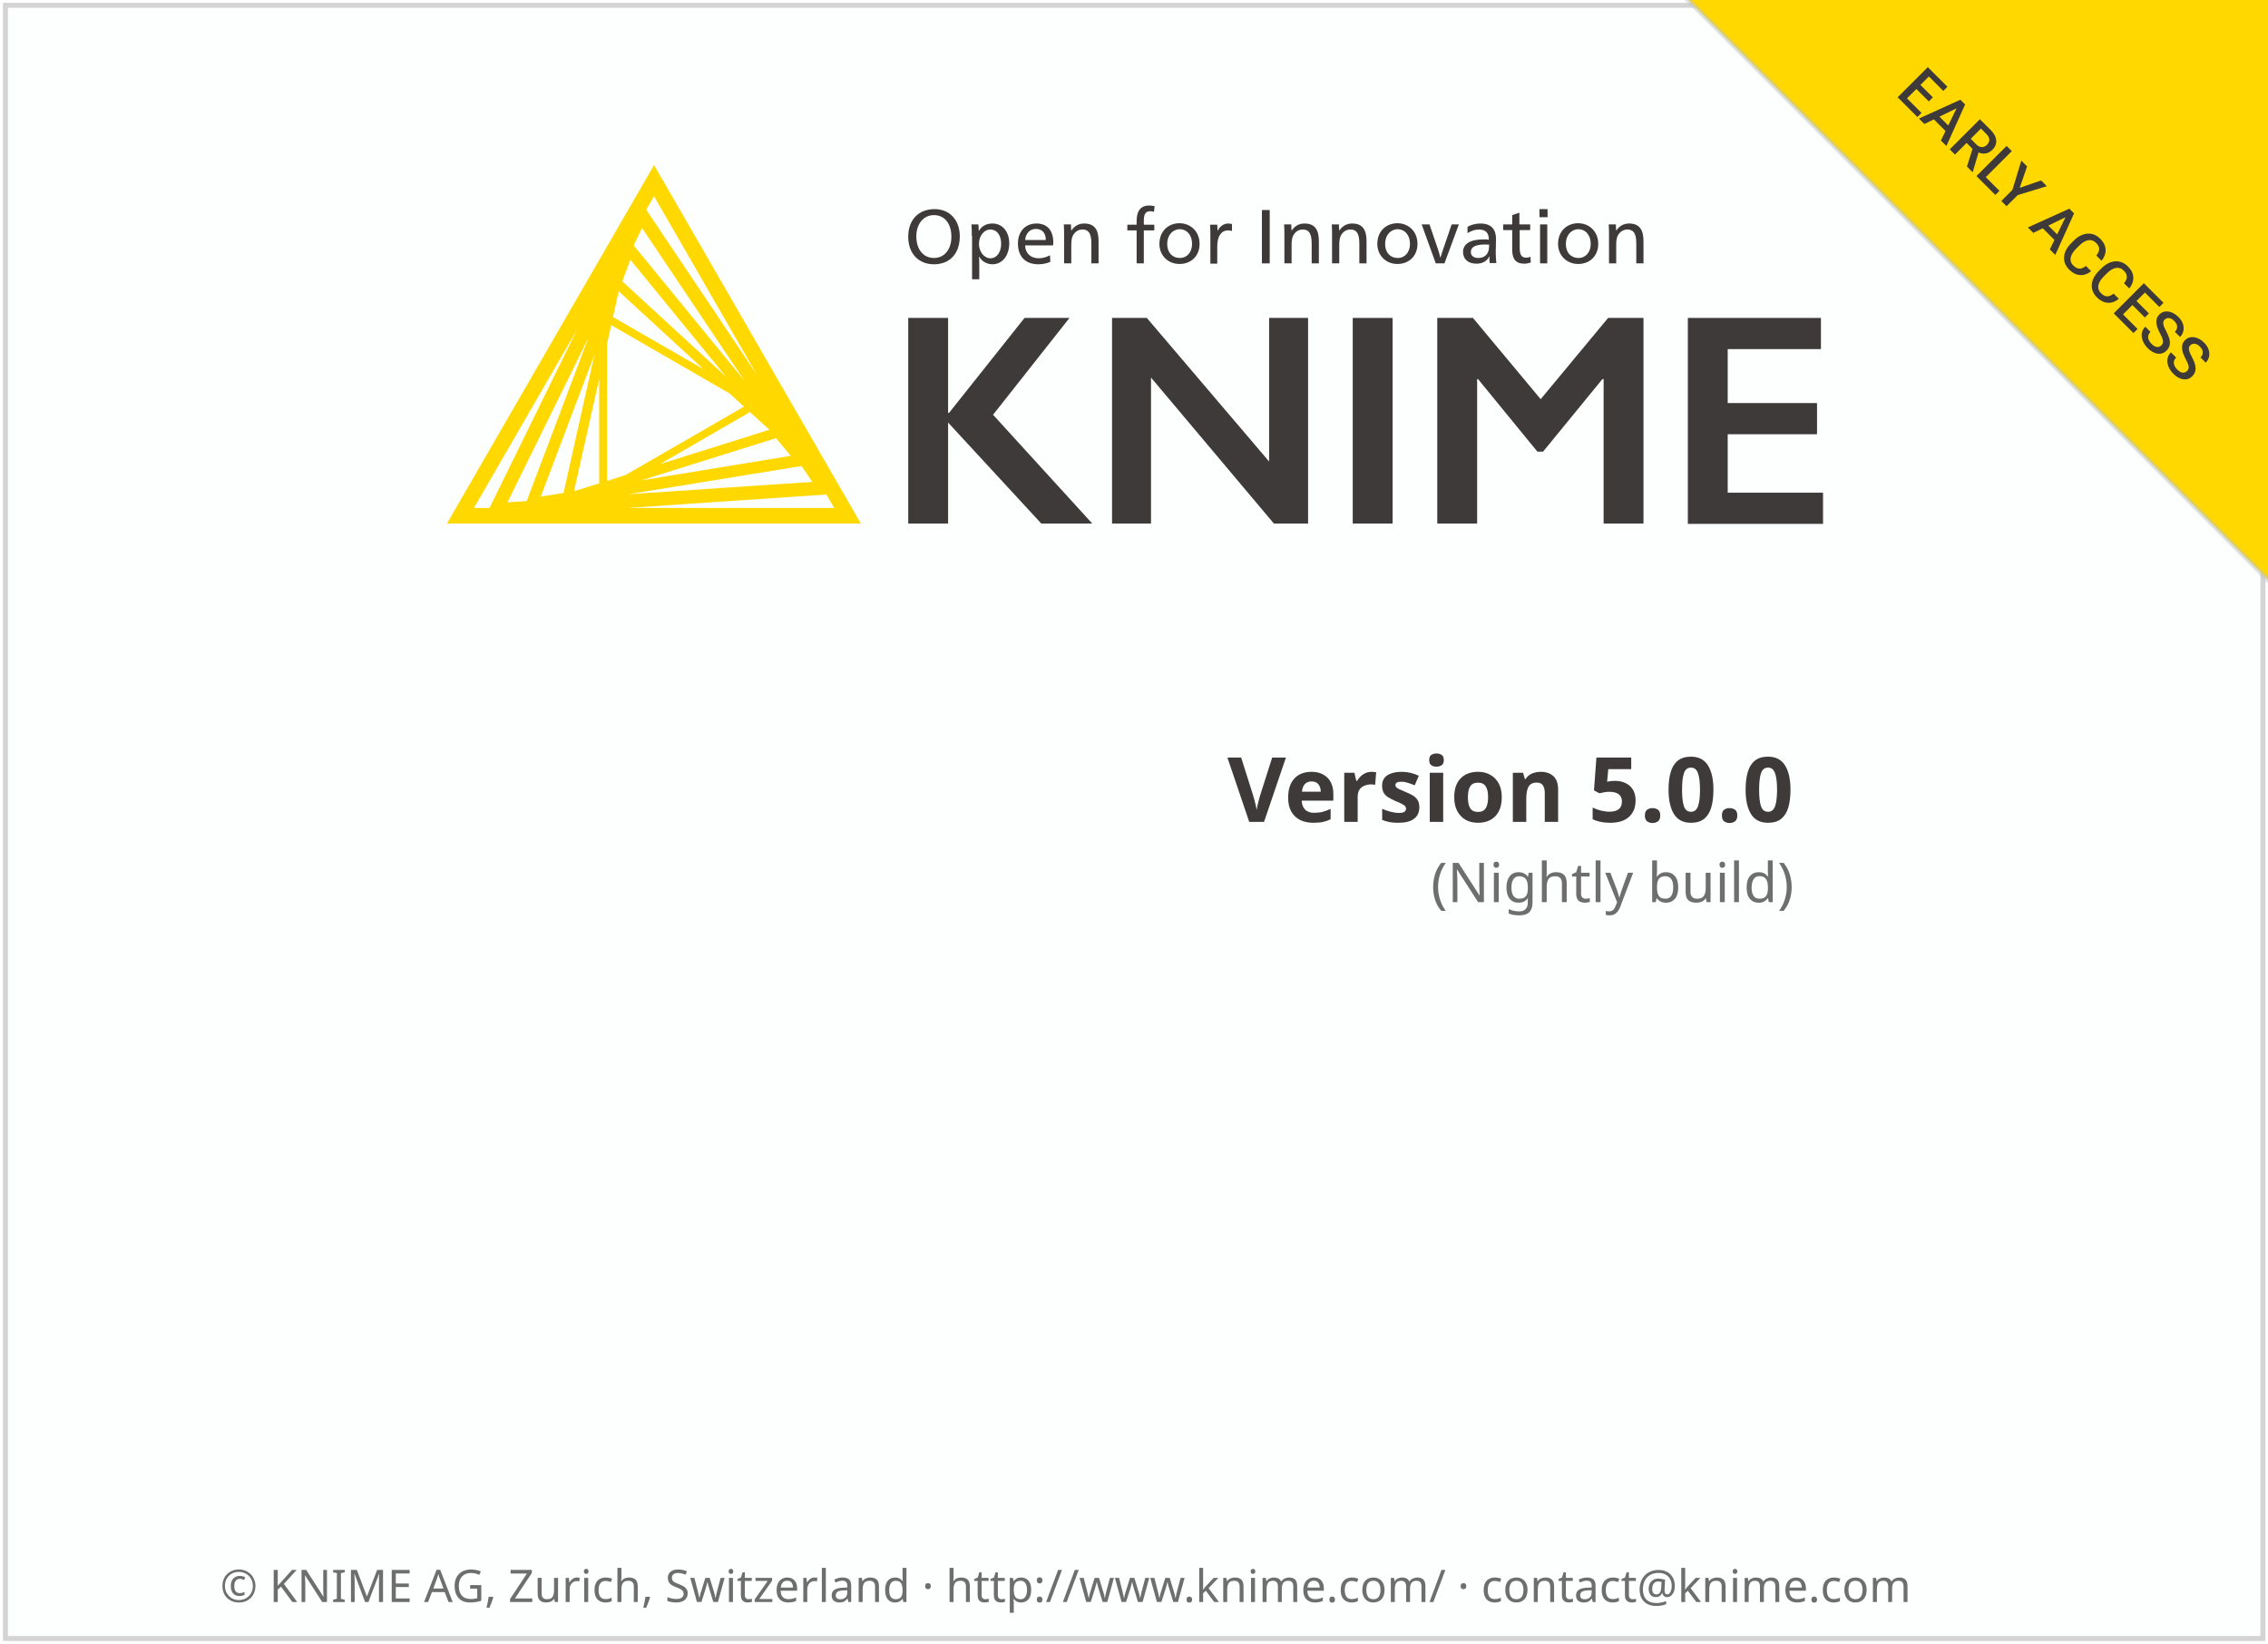
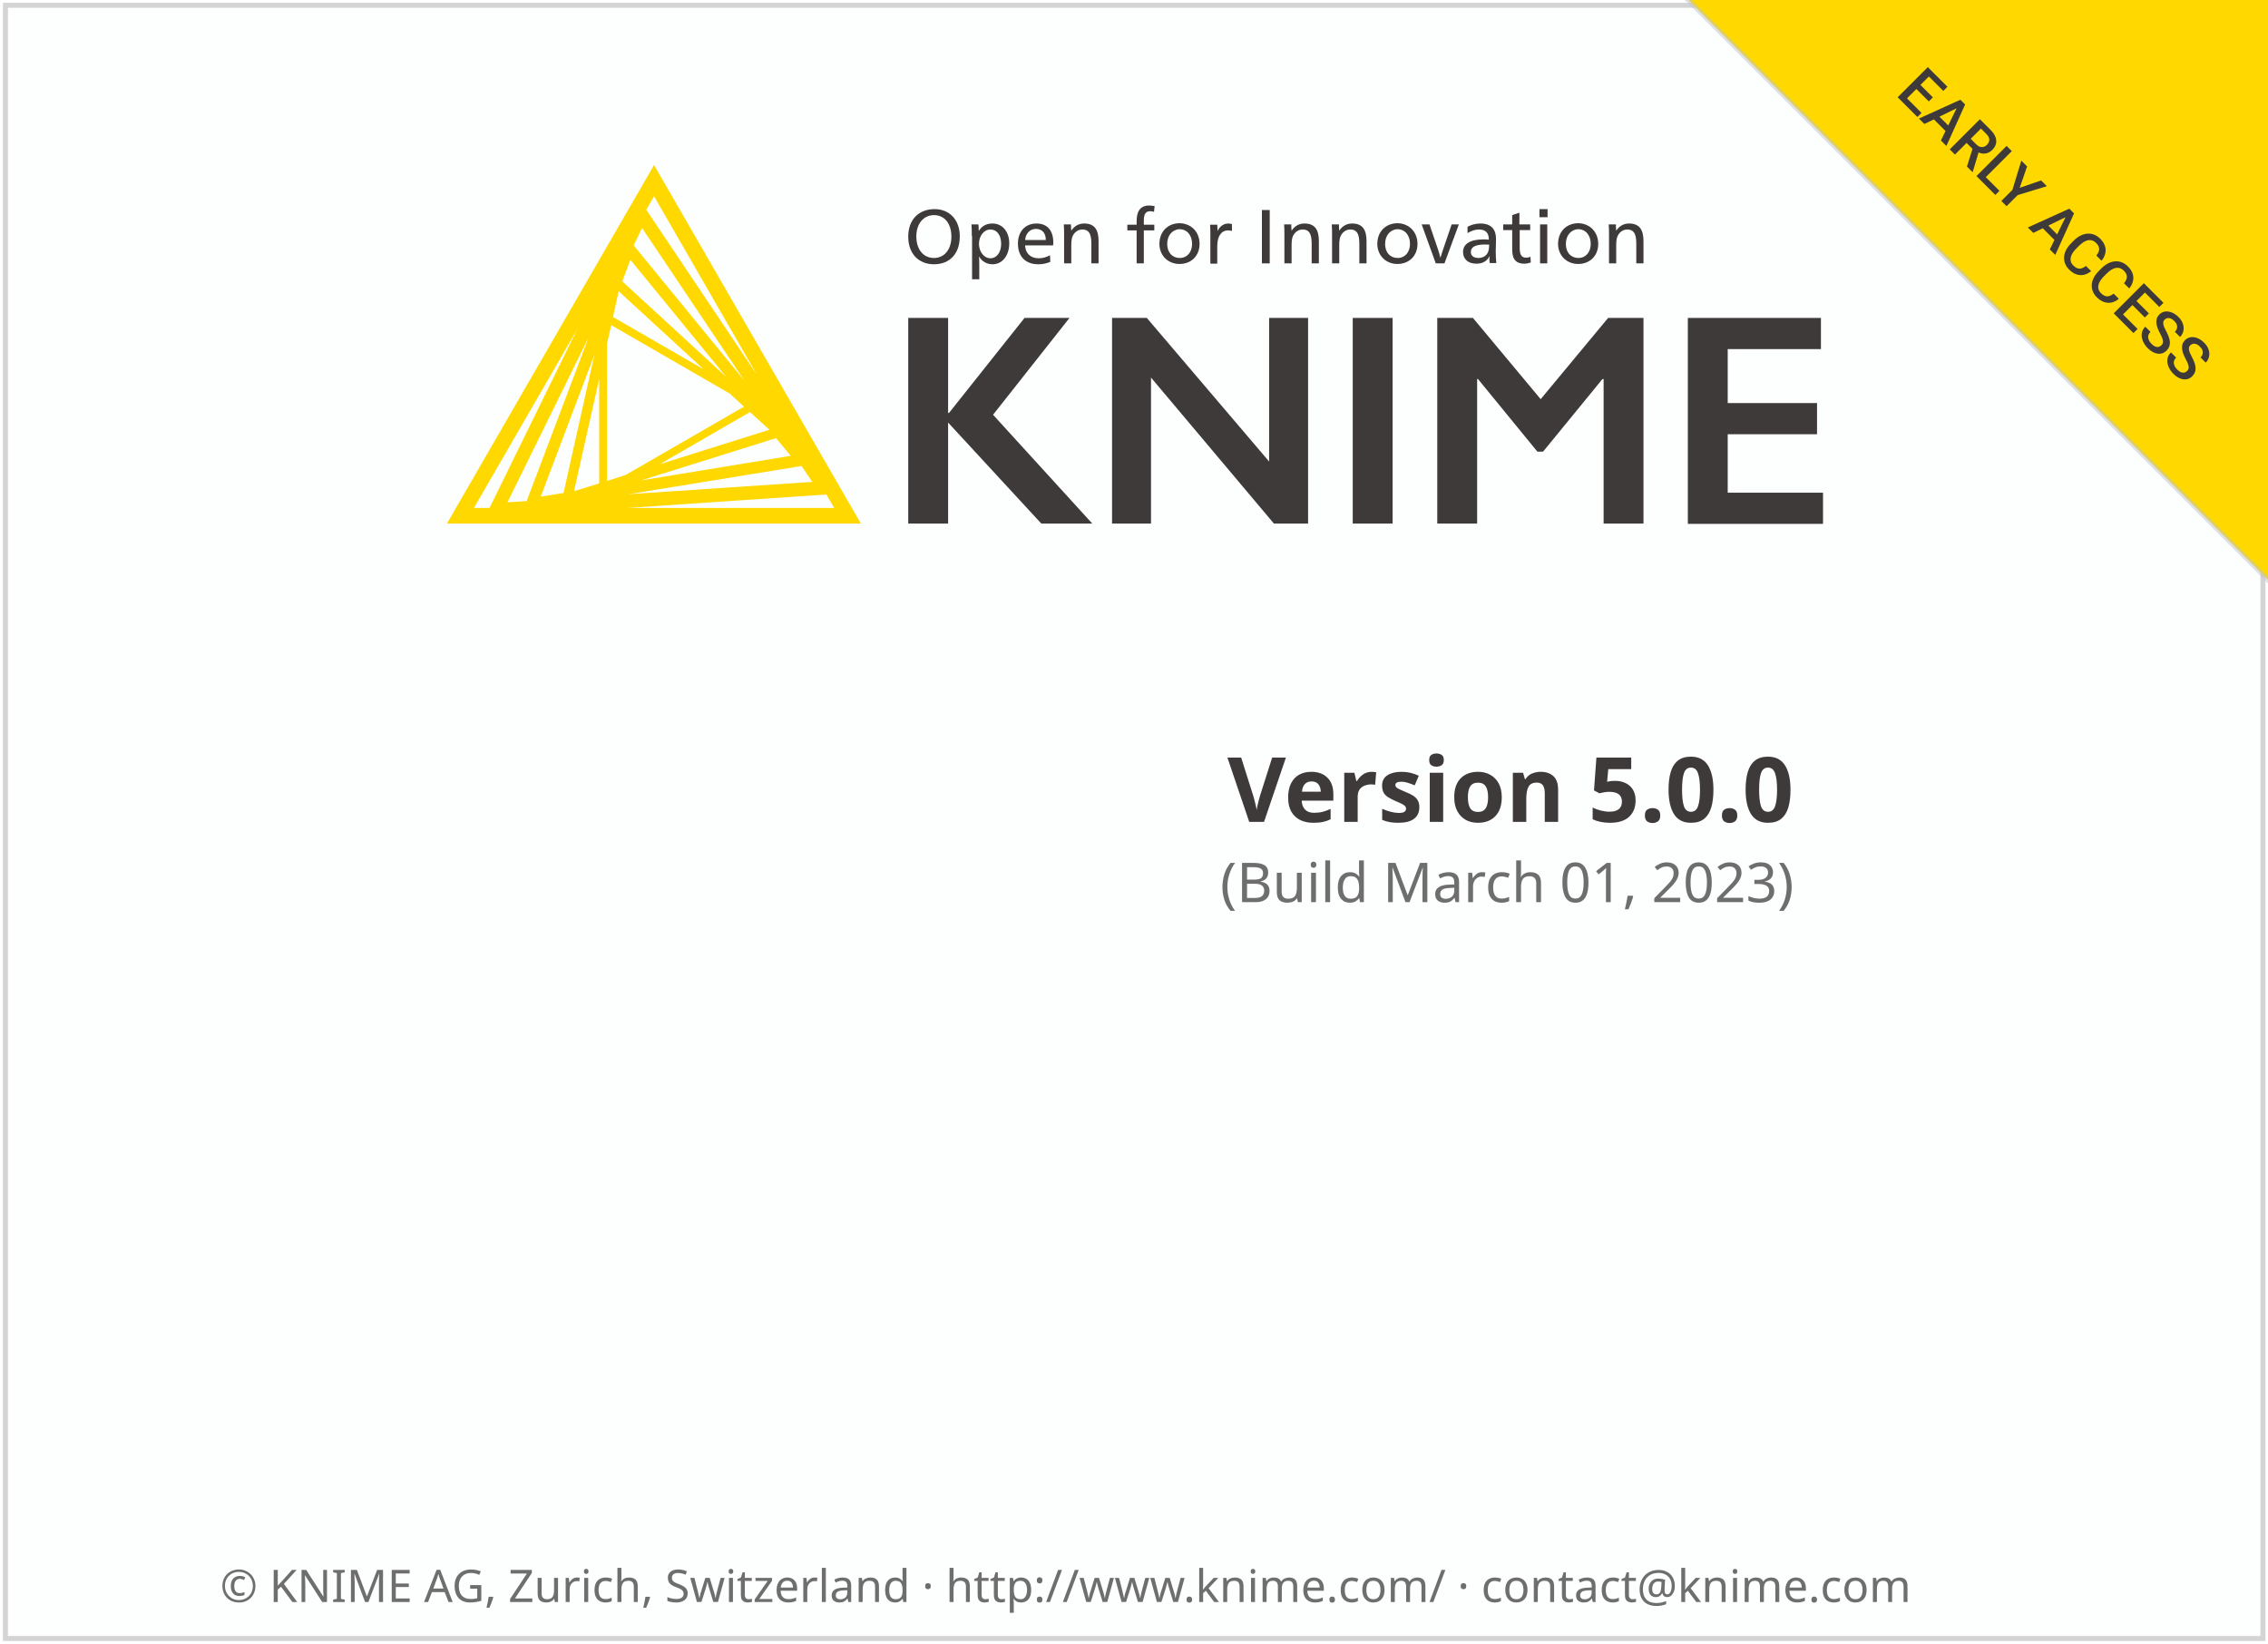
- <svg xmlns="http://www.w3.org/2000/svg" height="329" width="454" viewBox="0 0 454 329">
+ <svg xmlns="http://www.w3.org/2000/svg" height="329" viewBox="0 0 454 329" width="454">
  <g transform="translate(1.086609,119.656)">
-     <rect height="326.9" width="451.9" style="fill:#FDFEFE;stroke:#D5D4D4;stroke-width:1" x="0" y="-118.6" />
+     <rect height="326.9" style="fill:#FDFEFE;stroke:#D5D4D4;stroke-width:1" width="451.9" x="0" y="-118.6" />
    <g transform="translate(332,-123)">
      <path d="M125.5 124V0H1.5L125.5 124Z" fill="#FFD800" stroke="#C0C4C6" stroke-opacity="0.5" />
      <path d="M51.557 25.94L50.732 26.765L47.53 23.562L48.354 22.738L51.557 25.94ZM53.856 17.824L47.824 23.856L46.784 22.816L52.816 16.784L53.856 17.824ZM53.827 22.833L53.015 23.645L50.231 20.861L51.043 20.049L53.827 22.833ZM56.744 20.712L55.916 21.54L52.733 18.358L53.562 17.53L56.744 20.712Z" fill="#3E3A39" />
      <path d="M59.16 24.735L52.129 28.161L51.039 27.071L59.342 23.309L60.038 24.005L59.16 24.735ZM55.439 31.471L58.861 24.436L59.586 23.554L60.286 24.254L56.533 32.565L55.439 31.471ZM57.589 29.147L56.765 29.972L53.483 26.69L54.308 25.866L57.589 29.147Z" fill="#3E3A39" />
      <path d="M63.241 27.208L65.374 29.342C65.833 29.8 66.155 30.26 66.34 30.721C66.525 31.183 66.568 31.634 66.468 32.076C66.374 32.518 66.13 32.937 65.735 33.332C65.434 33.633 65.113 33.843 64.774 33.962C64.434 34.08 64.085 34.118 63.725 34.073C63.369 34.026 63.009 33.906 62.644 33.713L62.176 33.551L60.258 31.633L61.074 30.8L62.511 32.238C62.76 32.486 63.011 32.65 63.266 32.727C63.52 32.804 63.764 32.808 63.999 32.739C64.239 32.67 64.456 32.539 64.649 32.346C64.859 32.136 65 31.912 65.072 31.674C65.149 31.437 65.145 31.192 65.059 30.941C64.977 30.687 64.805 30.43 64.546 30.171L63.452 29.077L58.248 34.281L57.208 33.241L63.241 27.208ZM60.651 36.684L61.944 32.557L63.038 33.642L61.815 37.74L61.761 37.794L60.651 36.684Z" fill="#3E3A39" />
      <path d="M67.156 41.539L66.332 42.364L63.303 39.335L64.127 38.511L67.156 41.539ZM69.625 33.593L63.593 39.625L62.553 38.585L68.585 32.553L69.625 33.593Z" fill="#3E3A39" />
      <path d="M72.691 36.659L71.212 40.939L75.492 39.459L76.644 40.611L70.802 42.393L68.581 44.614L67.533 43.565L69.754 41.345L71.535 35.503L72.691 36.659Z" fill="#3E3A39" />
      <path d="M80.961 46.536L73.93 49.963L72.84 48.873L81.143 45.111L81.84 45.807L80.961 46.536ZM77.24 53.273L80.663 46.238L81.388 45.355L82.088 46.056L78.334 54.367L77.24 53.273ZM79.391 50.949L78.566 51.773L75.285 48.492L76.109 47.667L79.391 50.949Z" fill="#3E3A39" />
      <path d="M84.47 56.575L85.506 57.611C85.078 57.973 84.615 58.214 84.118 58.336C83.624 58.455 83.118 58.433 82.602 58.27C82.085 58.107 81.584 57.782 81.098 57.296C80.725 56.923 80.456 56.521 80.29 56.09C80.127 55.657 80.062 55.211 80.095 54.752C80.131 54.291 80.268 53.828 80.505 53.364C80.746 52.903 81.083 52.455 81.516 52.022L82.018 51.52C82.451 51.087 82.9 50.751 83.364 50.514C83.831 50.279 84.296 50.145 84.76 50.112C85.227 50.076 85.677 50.142 86.111 50.311C86.547 50.482 86.955 50.757 87.333 51.135C87.814 51.616 88.132 52.11 88.286 52.618C88.441 53.127 88.453 53.628 88.324 54.122C88.197 54.62 87.952 55.09 87.59 55.535L86.554 54.499C86.787 54.212 86.948 53.929 87.039 53.65C87.133 53.374 87.139 53.098 87.056 52.821C86.976 52.542 86.791 52.258 86.501 51.968C86.263 51.73 86.012 51.567 85.746 51.479C85.481 51.391 85.204 51.373 84.914 51.425C84.624 51.478 84.323 51.599 84.01 51.79C83.704 51.98 83.39 52.236 83.07 52.556L82.56 53.066C82.257 53.37 82.007 53.672 81.811 53.973C81.62 54.274 81.491 54.568 81.425 54.856C81.362 55.146 81.368 55.426 81.446 55.697C81.523 55.967 81.683 56.224 81.927 56.467C82.222 56.763 82.508 56.955 82.784 57.043C83.063 57.134 83.339 57.137 83.613 57.052C83.892 56.966 84.178 56.807 84.47 56.575Z" fill="#3E3A39" />
      <path d="M90.014 62.119L91.05 63.154C90.622 63.516 90.159 63.758 89.662 63.88C89.167 63.998 88.662 63.976 88.145 63.813C87.629 63.65 87.128 63.326 86.641 62.84C86.269 62.467 85.999 62.065 85.834 61.634C85.671 61.2 85.606 60.754 85.639 60.296C85.675 59.834 85.811 59.372 86.049 58.908C86.289 58.447 86.626 57.999 87.06 57.565L87.561 57.064C87.995 56.63 88.444 56.295 88.908 56.057C89.375 55.822 89.84 55.688 90.304 55.655C90.771 55.619 91.221 55.686 91.655 55.854C92.091 56.025 92.499 56.3 92.877 56.679C93.358 57.159 93.675 57.654 93.83 58.162C93.985 58.67 93.997 59.172 93.867 59.666C93.74 60.163 93.496 60.634 93.134 61.079L92.098 60.043C92.33 59.756 92.492 59.473 92.583 59.194C92.677 58.917 92.682 58.641 92.599 58.365C92.519 58.086 92.334 57.801 92.044 57.511C91.807 57.274 91.555 57.111 91.29 57.023C91.025 56.934 90.747 56.916 90.457 56.969C90.167 57.021 89.866 57.143 89.554 57.333C89.248 57.524 88.934 57.779 88.614 58.1L88.104 58.609C87.8 58.913 87.55 59.216 87.354 59.517C87.163 59.818 87.035 60.112 86.969 60.399C86.905 60.689 86.912 60.97 86.99 61.24C87.067 61.511 87.227 61.768 87.47 62.011C87.766 62.306 88.052 62.498 88.328 62.587C88.607 62.678 88.883 62.681 89.156 62.595C89.435 62.51 89.721 62.351 90.014 62.119Z" fill="#3E3A39" />
      <path d="M94.804 69.187L93.979 70.011L90.776 66.809L91.601 65.984L94.804 69.187ZM97.103 61.071L91.07 67.103L90.031 66.063L96.063 60.031L97.103 61.071ZM97.074 66.08L96.262 66.892L93.478 64.107L94.29 63.295L97.074 66.08ZM99.991 63.958L99.162 64.787L95.98 61.605L96.809 60.776L99.991 63.958Z" fill="#3E3A39" />
      <path d="M99.556 72.481C99.68 72.357 99.771 72.227 99.829 72.091C99.89 71.959 99.913 71.805 99.9 71.632C99.886 71.457 99.831 71.248 99.734 71.002C99.643 70.756 99.506 70.462 99.324 70.119C99.125 69.744 98.958 69.38 98.823 69.03C98.693 68.679 98.61 68.342 98.574 68.019C98.541 67.693 98.568 67.386 98.657 67.099C98.748 66.809 98.918 66.54 99.166 66.291C99.412 66.045 99.687 65.873 99.991 65.773C100.297 65.676 100.619 65.65 100.956 65.694C101.299 65.739 101.641 65.852 101.984 66.034C102.329 66.214 102.66 66.462 102.978 66.78C103.426 67.227 103.728 67.695 103.885 68.184C104.046 68.676 104.073 69.148 103.968 69.601C103.866 70.057 103.647 70.454 103.31 70.79L102.278 69.759C102.477 69.56 102.609 69.342 102.676 69.104C102.747 68.867 102.742 68.618 102.659 68.358C102.579 68.102 102.409 67.843 102.149 67.584C101.904 67.338 101.662 67.171 101.424 67.082C101.187 66.994 100.965 66.973 100.757 67.02C100.55 67.067 100.367 67.171 100.206 67.331C100.093 67.444 100.016 67.574 99.974 67.72C99.936 67.864 99.93 68.03 99.958 68.218C99.988 68.403 100.05 68.611 100.144 68.843C100.238 69.075 100.364 69.333 100.521 69.618C100.756 70.052 100.937 70.454 101.064 70.824C101.194 71.191 101.266 71.534 101.279 71.851C101.293 72.169 101.245 72.466 101.134 72.742C101.027 73.015 100.851 73.274 100.608 73.517C100.354 73.771 100.074 73.949 99.767 74.051C99.463 74.151 99.144 74.177 98.81 74.13C98.481 74.083 98.146 73.966 97.803 73.778C97.466 73.59 97.136 73.334 96.813 73.011C96.523 72.721 96.276 72.397 96.071 72.037C95.87 71.681 95.733 71.31 95.661 70.923C95.592 70.534 95.609 70.152 95.711 69.779C95.816 69.404 96.029 69.056 96.349 68.735L97.389 69.775C97.193 69.972 97.059 70.172 96.987 70.376C96.918 70.583 96.9 70.792 96.933 71.002C96.969 71.209 97.046 71.413 97.165 71.615C97.287 71.819 97.44 72.014 97.625 72.199C97.868 72.442 98.106 72.611 98.338 72.705C98.573 72.801 98.793 72.829 99.001 72.787C99.208 72.746 99.393 72.644 99.556 72.481Z" fill="#3E3A39" />
      <path d="M104.693 77.618C104.818 77.494 104.909 77.364 104.967 77.229C105.028 77.096 105.051 76.943 105.037 76.769C105.023 76.595 104.968 76.385 104.872 76.139C104.78 75.894 104.644 75.599 104.461 75.257C104.262 74.881 104.095 74.518 103.96 74.167C103.83 73.816 103.747 73.479 103.711 73.156C103.678 72.83 103.706 72.524 103.794 72.236C103.885 71.946 104.055 71.677 104.304 71.428C104.55 71.183 104.825 71.01 105.128 70.911C105.435 70.814 105.757 70.788 106.094 70.832C106.436 70.876 106.779 70.989 107.121 71.172C107.467 71.351 107.798 71.6 108.116 71.917C108.563 72.365 108.866 72.833 109.023 73.322C109.183 73.814 109.211 74.286 109.106 74.739C109.004 75.195 108.784 75.591 108.447 75.928L107.415 74.896C107.614 74.698 107.747 74.479 107.813 74.242C107.885 74.004 107.88 73.756 107.797 73.496C107.717 73.239 107.547 72.981 107.287 72.721C107.041 72.475 106.8 72.308 106.562 72.22C106.324 72.132 106.102 72.111 105.895 72.158C105.688 72.205 105.504 72.308 105.344 72.468C105.231 72.582 105.153 72.712 105.112 72.858C105.073 73.001 105.068 73.167 105.095 73.355C105.126 73.54 105.188 73.749 105.282 73.981C105.376 74.213 105.501 74.471 105.659 74.755C105.894 75.189 106.074 75.591 106.202 75.961C106.331 76.329 106.403 76.671 106.417 76.989C106.431 77.306 106.382 77.603 106.272 77.879C106.164 78.153 105.989 78.411 105.746 78.654C105.492 78.908 105.211 79.087 104.905 79.189C104.601 79.288 104.282 79.314 103.948 79.267C103.619 79.221 103.283 79.103 102.941 78.915C102.604 78.727 102.274 78.472 101.951 78.149C101.661 77.859 101.413 77.534 101.209 77.175C101.007 76.819 100.871 76.447 100.799 76.061C100.73 75.671 100.746 75.29 100.848 74.917C100.953 74.541 101.166 74.193 101.487 73.873L102.526 74.913C102.33 75.109 102.196 75.309 102.125 75.514C102.056 75.721 102.038 75.929 102.071 76.139C102.107 76.347 102.184 76.551 102.303 76.752C102.424 76.957 102.578 77.152 102.763 77.337C103.006 77.58 103.243 77.748 103.475 77.842C103.71 77.939 103.931 77.966 104.138 77.925C104.345 77.884 104.53 77.781 104.693 77.618Z" fill="#3E3A39" />
    </g>
    <text style="font-size:9px;fill:#6E6E6E;font-family:sans-serif;" x="43" y="201">© KNIME AG, Zurich, Switzerland · http://www.knime.com/ · contact@knime.com</text>
    <text id="KNIME-Version" style="font-size:18px;text-align:end;text-anchor:end;fill:#3E3A39;font-family:sans-serif;font-weight:bold" x="358" y="44.844">
      <tspan style="text-align:end;text-anchor:end">Version 5.0.0</tspan>
    </text>
    <text id="KNIME-Builddate" style="font-size:11px;text-align:end;text-anchor:end;fill:#6E6E6E;font-family:sans-serif" x="358" y="60.917">
-       <tspan style="text-align:end;text-anchor:end">(Nightly build)</tspan>
+       <tspan style="text-align:end;text-anchor:end">(Build March 01, 2023)</tspan>
    </text>
    <g transform="matrix(0.60,0,0,0.60,75,-100)">
      <path class="yellow" d="m 91.4,22.3 -69.1,119.6 138.1,0 -69,-119.6 z m -15.7,105.4 0,-45.7 1.4,-6.3 39.5,22.8 4.8,4.4 -39.5,22.8 -6.2,2 z m 2,-54.7 1.9,-8.6 28.3,26 L 77.7,73 Z m -4.6,55.5 -8.4,2.6 8.4,-37.5 0,34.9 z m 50.3,-23.8 6.5,5.9 -36.6,11.5 30.1,-17.4 z M 80.8,61.1 83.5,53.9 115.5,93 80.8,61.1 Z m -19.6,70.6 -7.6,1.2 17.9,-47.3 -10.3,46.1 z m 70.9,-18.3 4.9,5.9 -49.9,8.2 45,-14.1 z m -47.5,-64.3 2.8,-5.8 34.2,51 -37,-45.2 z m -35.7,85.3 -6.4,0.4 27.1,-55.1 -20.7,54.7 z m 91.7,-11.7 3.6,5.3 -61.3,4.1 57.7,-9.4 z m -14.8,-30.3 -37,-55.2 2.6,-4.5 34.4,59.7 z M 65.8,77 36.5,136.7 31.3,136.7 65.8,77 Z m 16.7,59.7 66.4,-4.5 2.6,4.5 -69,0 z" />
      <g class="masala">
        <g>
          <path d="m 193.4,46.1 c 0,5.7 -3.3,9.3 -8.6,9.3 -5.2,0 -8.6,-3.6 -8.6,-9.2 0,-5.7 3.5,-9.2 8.8,-9.2 5,0 8.4,3.6 8.4,9.1 z m -14.5,0 c 0,4.3 2.3,7.2 5.9,7.2 3.5,0 5.8,-2.9 5.8,-7.1 0,-4.4 -2.3,-7.2 -5.8,-7.2 -3.5,0 -5.9,2.9 -5.9,7.1 z" />
          <path d="m 197.4,45.9 c 0,-1.4 0,-2.8 -0.1,-3.8 l 2.3,0 c 0.1,0.5 0.1,1.4 0.1,2.1 l 0.1,0 c 1,-1.6 2.5,-2.4 4.5,-2.4 3.3,0 5.6,2.7 5.6,6.6 0,4.1 -2.3,7 -5.6,7 -2,0 -3.6,-1.1 -4.4,-2.5 l -0.1,0 c 0.1,0.5 0.1,2.4 0.1,3.2 l 0,4.3 -2.4,0 0,-14.5 z m 2.4,2.7 c 0,2.6 1.7,4.8 3.8,4.8 2.2,0 3.6,-2.1 3.6,-4.8 0,-2.9 -1.4,-4.8 -3.6,-4.8 -2.1,0 -3.8,2.1 -3.8,4.8 z" />
          <path d="m 215.2,49.2 c 0.1,2.6 1.9,4.2 4.5,4.2 1.5,0 2.6,-0.4 3.8,-1 l 0.1,2.2 c -1.2,0.5 -2.5,0.8 -4,0.8 -4.3,0 -6.8,-2.6 -6.8,-6.9 0,-4.1 2.5,-6.7 6.2,-6.7 3.4,0 5.6,2.1 5.6,6.4 0,0.3 0,0.7 -0.1,0.9 l -9.3,0 z m 6.9,-1.9 c 0,-2.5 -1.4,-3.7 -3.3,-3.7 -1.9,0 -3.4,1.4 -3.6,3.7 l 6.9,0 z" />
          <path d="m 230.6,44.2 c 1,-1.5 2.4,-2.4 4.3,-2.4 3.7,0 4.8,2.4 4.8,5.9 l 0,7.4 -2.4,0 0,-6.4 c 0,-2.5 -0.3,-4.9 -3,-4.9 -1.3,0 -2.4,0.7 -3.1,1.9 -0.4,0.7 -0.6,1.7 -0.6,3.2 l 0,6.2 -2.4,0 0,-9.2 c 0,-1.4 0,-2.8 -0.1,-3.8 l 2.4,0 c 0,0.5 0,1.4 0.1,2.1 l 0,0 z" />
          <path d="m 258.2,37.9 c -0.4,-0.1 -0.9,-0.2 -1.2,-0.2 -1.6,0 -2.2,0.9 -2.2,3.2 l 0,1.3 3.5,0 0,1.9 -3.5,0 0,11 -2.4,0 0,-11 -3.1,0 0,-1.9 3.1,0 0,-1.2 c 0,-3.1 1.1,-5.2 4.2,-5.2 0.6,0 1.1,0.1 1.8,0.2 l -0.2,1.9 z" />
          <path d="m 273.4,48.6 c 0,4 -2.8,6.7 -6.7,6.7 -3.8,0 -6.7,-2.8 -6.7,-6.7 0,-4.1 2.8,-6.9 6.8,-6.9 3.8,0.1 6.6,2.9 6.6,6.9 z m -10.8,0 c 0,2.9 1.7,4.7 4.2,4.7 2.4,0 4.1,-1.9 4.1,-4.7 0,-2.9 -1.7,-4.9 -4.2,-4.9 -2.4,0.1 -4.1,2.1 -4.1,4.9 z" />
          <path d="m 279.4,44.3 c 0.7,-1.5 2,-2.5 3.6,-2.5 0.5,0 0.9,0.1 1.2,0.2 l 0,2.3 c -0.3,-0.1 -0.7,-0.2 -1.3,-0.2 -2.2,0 -3.6,1.9 -3.6,5.2 l 0,5.9 -2.3,0 0,-9.2 c 0,-1.4 0,-2.8 -0.1,-3.8 l 2.4,0 c 0,0.5 0.1,1.4 0.1,2.1 l 0,0 z" />
          <path d="m 296.8,55.1 -2.6,0 0,-17.8 2.6,0 0,17.8 z" />
          <path d="m 304.1,44.2 c 1,-1.5 2.4,-2.4 4.3,-2.4 3.7,0 4.8,2.4 4.8,5.9 l 0,7.4 -2.4,0 0,-6.4 c 0,-2.5 -0.3,-4.9 -3,-4.9 -1.3,0 -2.4,0.7 -3.1,1.9 -0.4,0.7 -0.6,1.7 -0.6,3.2 l 0,6.2 -2.4,0 0,-9.2 c 0,-1.4 0,-2.8 -0.1,-3.8 l 2.4,0 c 0,0.5 0,1.4 0.1,2.1 l 0,0 z" />
          <path d="m 320,44.2 c 1,-1.5 2.4,-2.4 4.3,-2.4 3.7,0 4.8,2.4 4.8,5.9 l 0,7.4 -2.4,0 0,-6.4 c 0,-2.5 -0.3,-4.9 -3,-4.9 -1.3,0 -2.4,0.7 -3.1,1.9 -0.4,0.7 -0.6,1.7 -0.6,3.2 l 0,6.2 -2.4,0 0,-9.2 c 0,-1.4 0,-2.8 -0.1,-3.8 l 2.4,0 c 0,0.5 0,1.4 0.1,2.1 l 0,0 z" />
          <path d="m 346.1,48.6 c 0,4 -2.8,6.7 -6.7,6.7 -3.8,0 -6.7,-2.8 -6.7,-6.7 0,-4.1 2.8,-6.9 6.8,-6.9 3.8,0.1 6.6,2.9 6.6,6.9 z m -10.8,0 c 0,2.9 1.7,4.7 4.2,4.7 2.4,0 4.1,-1.9 4.1,-4.7 0,-2.9 -1.7,-4.9 -4.2,-4.9 -2.4,0.1 -4.1,2.1 -4.1,4.9 z" />
          <path d="m 352.8,50 c 0.3,0.8 0.7,2.2 0.9,3.1 l 0.1,0 c 0.3,-0.9 0.7,-2.4 1,-3.1 l 2.7,-7.9 2.4,0 -4.8,13 -2.9,0 -4.7,-13 2.6,0 2.7,7.9 z" />
          <path d="m 362.8,42.9 c 1.2,-0.7 2.8,-1.1 4.3,-1.1 3.8,0 5.2,2.2 5.2,5.1 0,1.7 -0.1,3.7 -0.1,4.2 0,1.4 0.1,3 0.2,3.9 l -2.2,0 c 0,-0.2 -0.1,-0.7 -0.1,-1.1 0,-0.3 0,-0.8 0.1,-1.1 l -0.1,0 c -0.9,1.6 -2.3,2.4 -4.3,2.4 -2.8,0 -4.5,-1.5 -4.5,-3.9 0,-2.7 2.4,-4.2 6.8,-4.2 0.5,0 1.3,0 1.8,0.1 l 0,-0.1 c 0,-2.2 -1.1,-3.3 -3.3,-3.3 -1.3,0 -2.7,0.5 -3.8,1.2 l 0,-2.1 z m 5.9,5.9 c -3.2,0 -4.8,0.8 -4.8,2.5 0,1.3 1,2 2.5,2 1.5,0 2.7,-0.7 3.2,-1.9 0.3,-0.6 0.4,-1.4 0.4,-2.6 -0.2,0.1 -0.7,0 -1.3,0 z" />
          <path d="m 380.2,42.1 3.5,0 0,1.9 -3.5,0 0,5.7 c 0,2.1 0.3,3.5 2.2,3.5 0.5,0 0.9,-0.1 1.4,-0.3 l 0.1,1.9 c -0.6,0.2 -1.3,0.4 -2.1,0.4 -3.3,0 -4.1,-2 -4.1,-4.8 l 0,-6.4 -3,0 0,-1.9 3,0 0,-3.1 2.4,-0.8 0,3.9 z" />
          <path d="m 389.5,39.7 -2.7,0 0,-2.7 2.7,0 0,2.7 z m -0.1,15.4 -2.4,0 0,-13 2.4,0 0,13 z" />
          <path d="m 406.4,48.6 c 0,4 -2.8,6.7 -6.7,6.7 -3.8,0 -6.7,-2.8 -6.7,-6.7 0,-4.1 2.8,-6.9 6.8,-6.9 3.8,0.1 6.6,2.9 6.6,6.9 z m -10.8,0 c 0,2.9 1.7,4.7 4.2,4.7 2.4,0 4.1,-1.9 4.1,-4.7 0,-2.9 -1.7,-4.9 -4.2,-4.9 -2.4,0.1 -4.1,2.1 -4.1,4.9 z" />
          <path d="m 412.4,44.2 c 1,-1.5 2.4,-2.4 4.3,-2.4 3.7,0 4.8,2.4 4.8,5.9 l 0,7.4 -2.4,0 0,-6.4 c 0,-2.5 -0.3,-4.9 -3,-4.9 -1.3,0 -2.4,0.7 -3.1,1.9 -0.4,0.7 -0.6,1.7 -0.6,3.2 l 0,6.2 -2.4,0 0,-9.2 c 0,-1.4 0,-2.8 -0.1,-3.8 l 2.4,0 c 0,0.5 0,1.4 0.1,2.1 l 0,0 z" />
        </g>
        <g>
          <path d="m 189.5,73.3 0,31.7 0.3,0 25.2,-31.7 15,0 -25.5,32.3 33.1,36.3 -17,0 -31.1,-33.7 0,33.7 -13.3,0 0,-68.6 13.3,0 z" />
          <path d="m 255.8,73.3 40.8,47.9 0,-47.9 13,0 0,68.6 -11.4,0 -41,-48.7 0,48.7 -13,0 0,-68.6 11.6,0 z" />
          <path d="m 337.8,73.3 0,68.6 -13.3,0 0,-68.6 13.3,0 z" />
          <path d="m 364.6,73.3 22.6,27.1 22.5,-27.1 11.8,0 0,68.6 -13.3,0 0,-48.2 -0.4,0 -19.8,24.2 -1.9,0 -19.8,-24.2 -0.3,0 0,48.2 -13.3,0 0,-68.6 11.9,0 z" />
          <path d="m 480.7,73.3 0,10.4 -31.1,0 0,18 29.8,0 0,10.4 -29.8,0 0,19.5 31.8,0 0,10.4 -45.1,0 0,-68.7 44.4,0 z" />
        </g>
      </g>
    </g>
  </g>
  <style type="text/css">
	.yellow {
		fill:#FFD800;
	}
	.masala {
		fill:#3E3A39;
	}
</style>
</svg>
